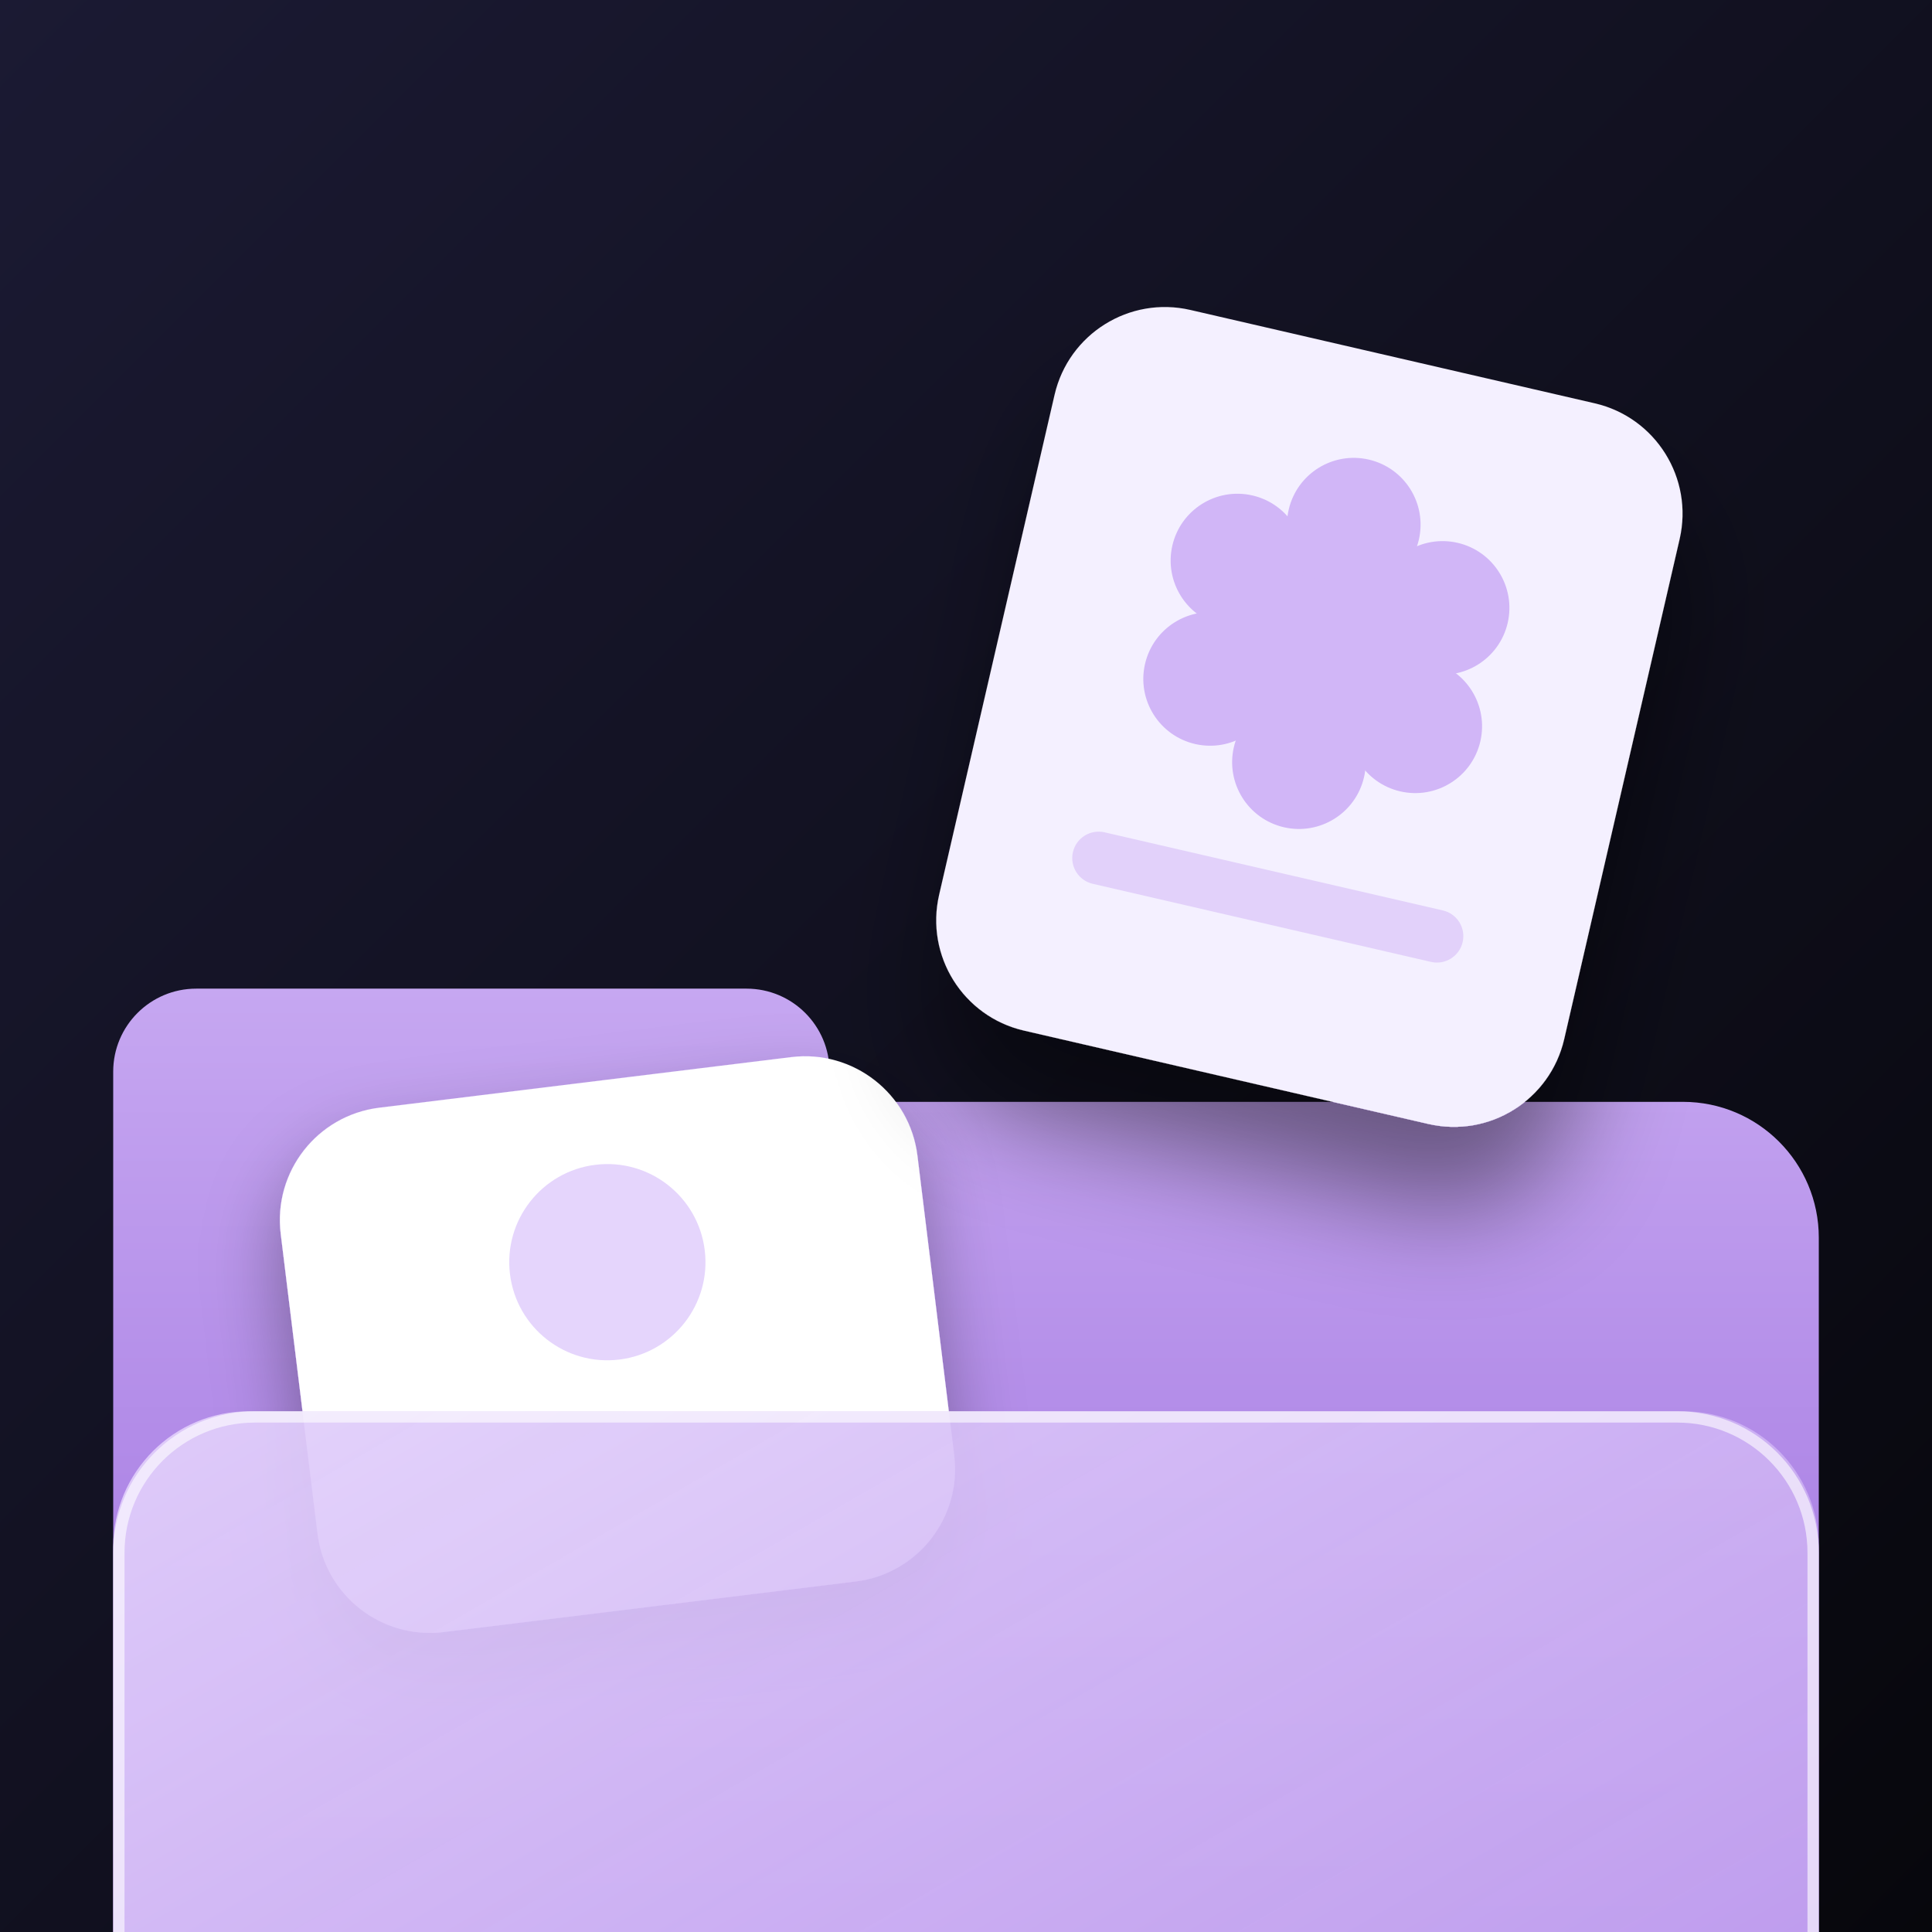
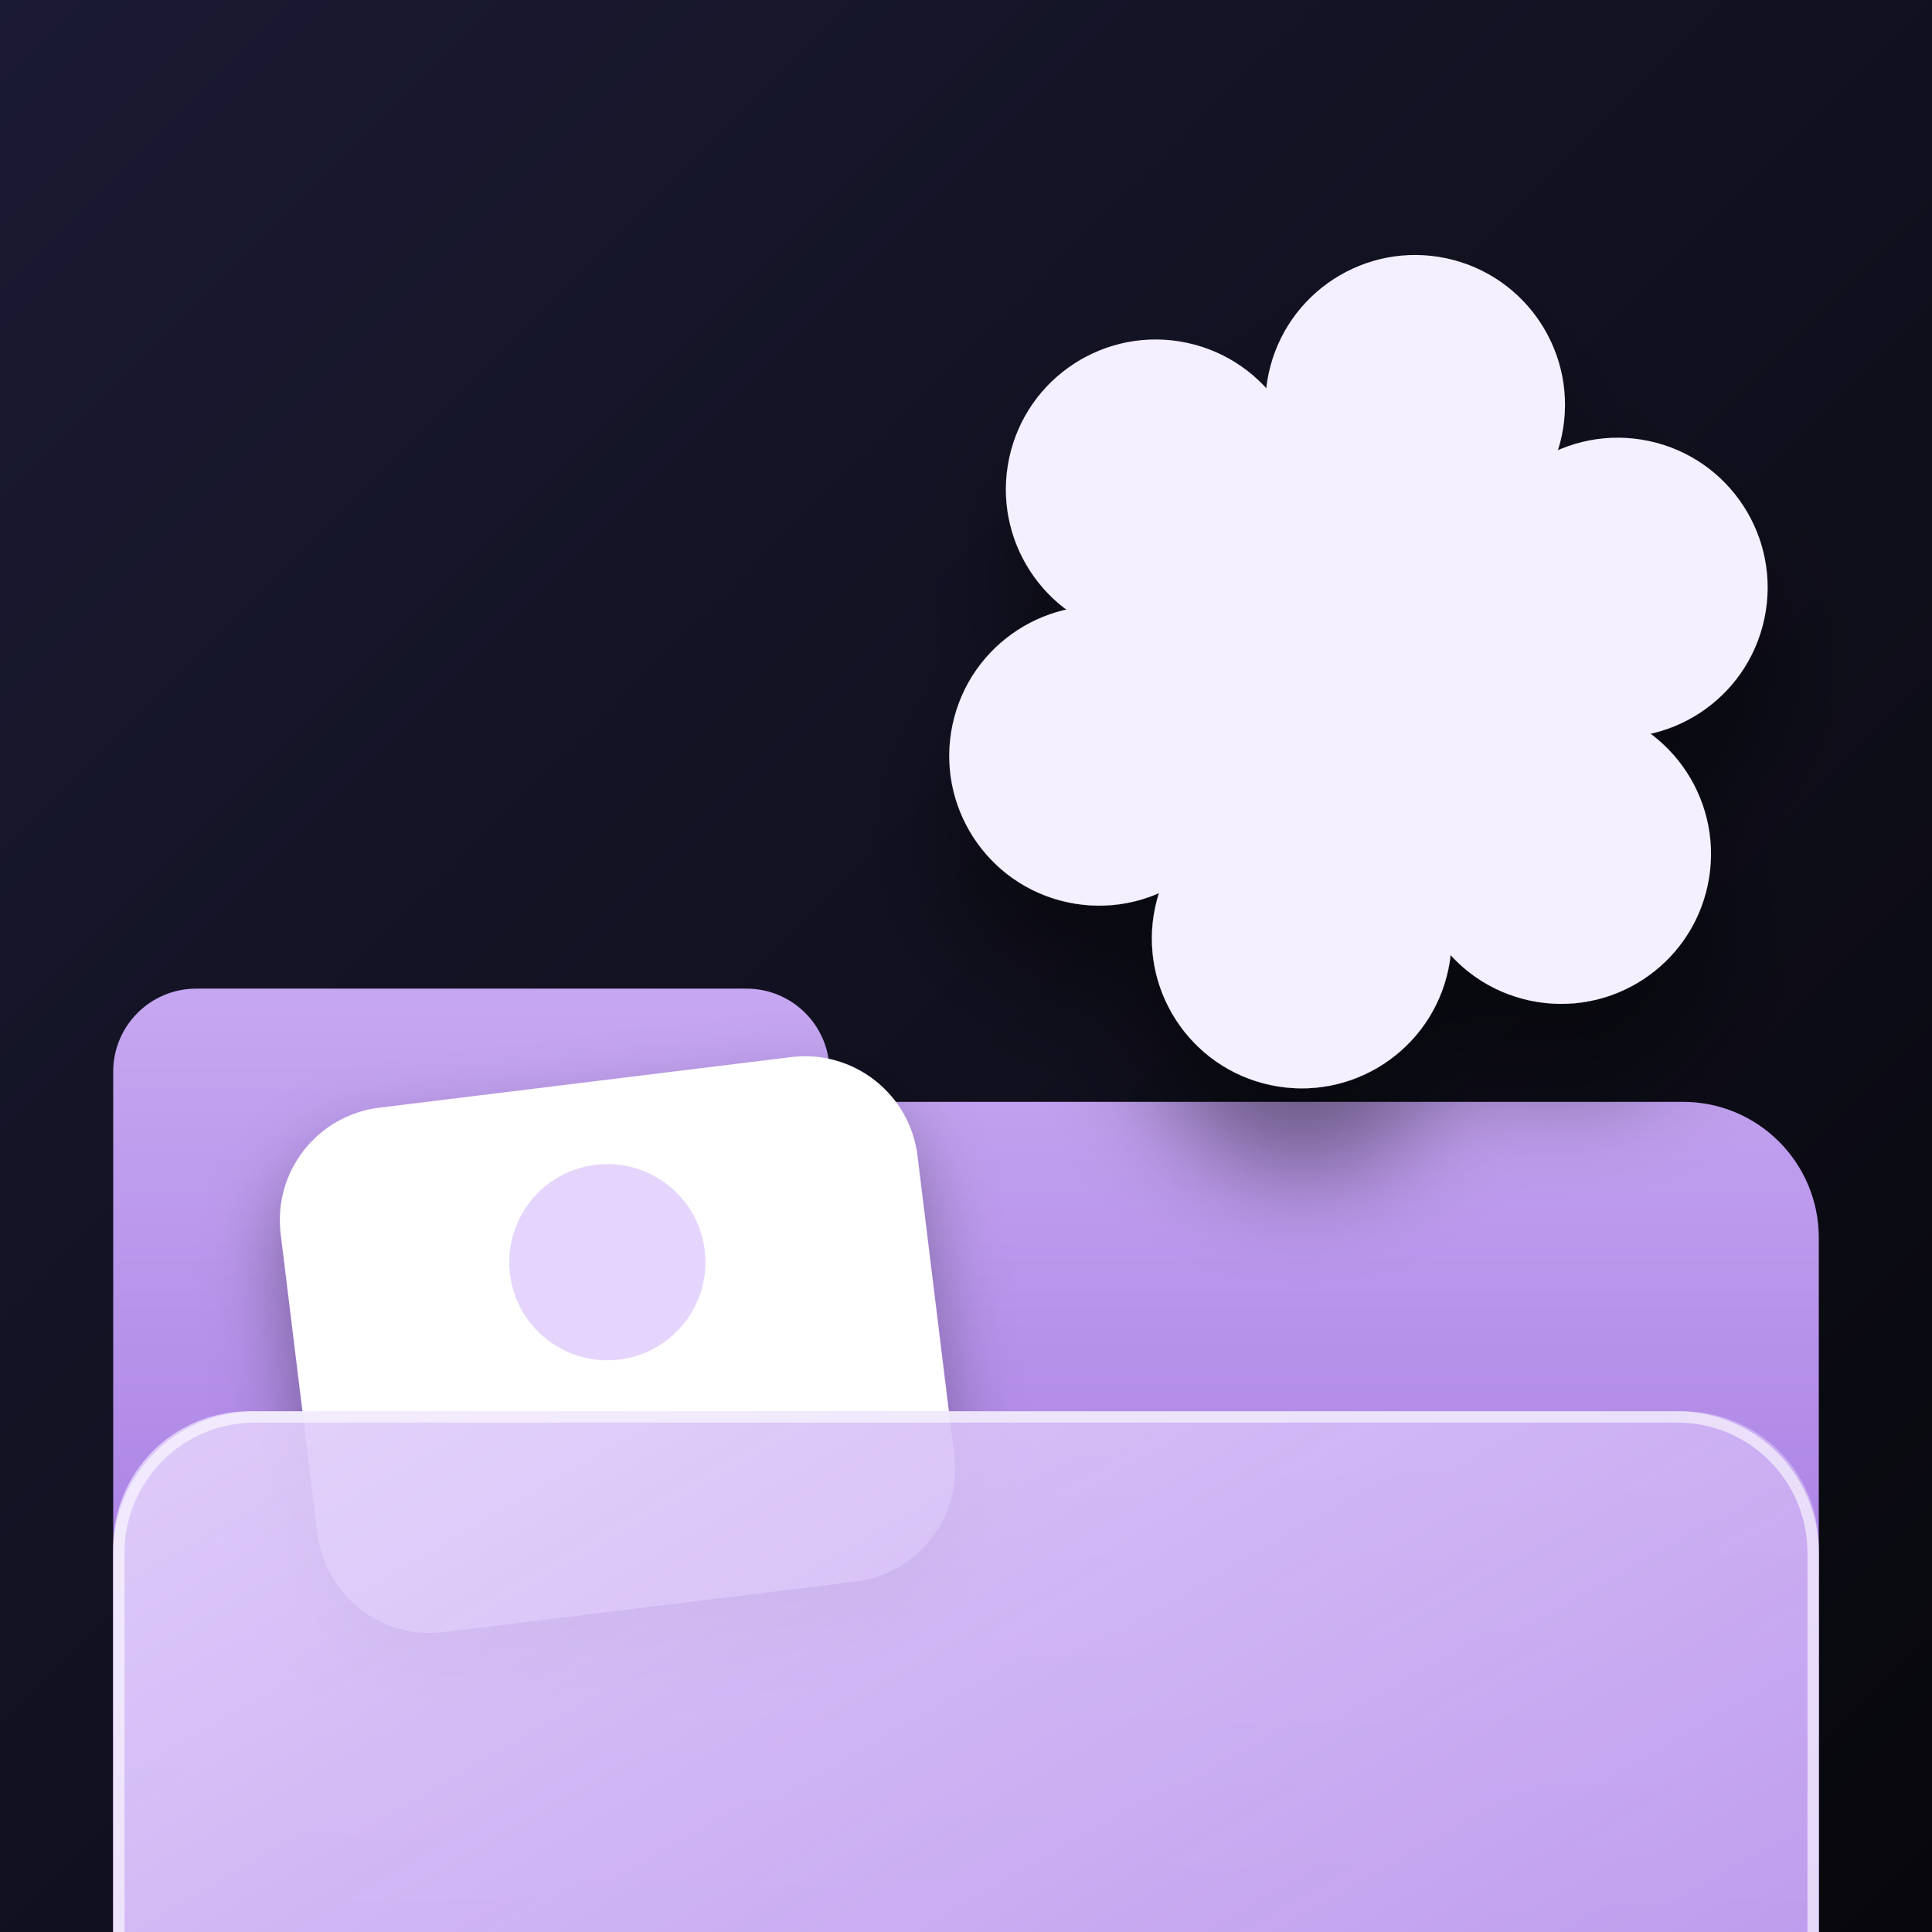
<svg xmlns="http://www.w3.org/2000/svg" viewBox="0 0 512 512">
  <defs>
    <linearGradient id="bg" x1="0" y1="0" x2="1" y2="1">
      <stop offset="0" stop-color="#1b1a33" />
      <stop offset="1" stop-color="#07070c" />
    </linearGradient>
    <linearGradient id="back" x1="0" y1="262" x2="0" y2="562" gradientUnits="userSpaceOnUse">
      <stop offset="0" stop-color="#c6a7f1" />
      <stop offset="1" stop-color="#9462da" />
    </linearGradient>
    <linearGradient id="front" x1="0" y1="0" x2="1" y2="1">
      <stop offset="0" stop-color="#e2d0fb" stop-opacity="0.93" />
      <stop offset="1" stop-color="#bb97ed" stop-opacity="0.86" />
    </linearGradient>
    <filter id="shadow" x="-20%" y="-20%" width="140%" height="150%">
      <feDropShadow dx="0" dy="10" stdDeviation="10" flood-color="#000" flood-opacity="0.35" />
    </filter>
    <filter id="lift" x="-30%" y="-30%" width="160%" height="170%">
      <feDropShadow dx="0" dy="22" stdDeviation="14" flood-color="#000" flood-opacity="0.45" />
    </filter>
  </defs>
  <rect width="512" height="512" fill="url(#bg)" />
  <path d="M30 620 V284 A22 22 0 0 1 52 262 H197.84 A22 22 0 0 1 219.84 284 V292 H446 A36 36 0 0 1 482 328 V620 Z" fill="url(#back)" />
  <g filter="url(#shadow)">
    <g transform="rotate(-7 169 400)">
      <rect x="84" y="286" width="170" height="140" rx="30" fill="#ffffff" />
      <circle cx="169" cy="334" r="26" fill="#e5d5fc" />
    </g>
  </g>
  <g filter="url(#lift)">
-     <g transform="rotate(13 347 190)">
-       <rect x="262" y="92" width="170" height="196" rx="30" fill="#f4f0ff" />
-       <g fill="#d1b6f7">
-         <circle cx="347" cy="170" r="28.4" />
-         <circle cx="347.0" cy="137.7" r="17.7" />
-         <circle cx="319.1" cy="153.9" r="17.7" />
-         <circle cx="319.1" cy="186.1" r="17.7" />
-         <circle cx="347.0" cy="202.3" r="17.7" />
-         <circle cx="374.9" cy="186.1" r="17.7" />
-         <circle cx="374.9" cy="153.9" r="17.7" />
-       </g>
-       <rect x="294" y="232" width="106" height="14" rx="7" fill="#e2d1fa" />
+     <g fill="#f4f0ff" transform="rotate(12 360 178)">
+       <circle cx="360" cy="178" r="63.6" />
+       <circle cx="360.0" cy="105.7" r="39.7" />
+       <circle cx="297.4" cy="141.9" r="39.7" />
+       <circle cx="297.4" cy="214.1" r="39.7" />
+       <circle cx="360.0" cy="250.3" r="39.7" />
+       <circle cx="422.6" cy="214.1" r="39.7" />
+       <circle cx="422.6" cy="141.9" r="39.7" />
    </g>
  </g>
  <rect x="30" y="374" width="452" height="260" rx="36" fill="url(#front)" />
  <rect x="31.5" y="375.5" width="449" height="260" rx="36" fill="none" stroke="#ffffff" stroke-opacity="0.6" stroke-width="3" />
</svg>
